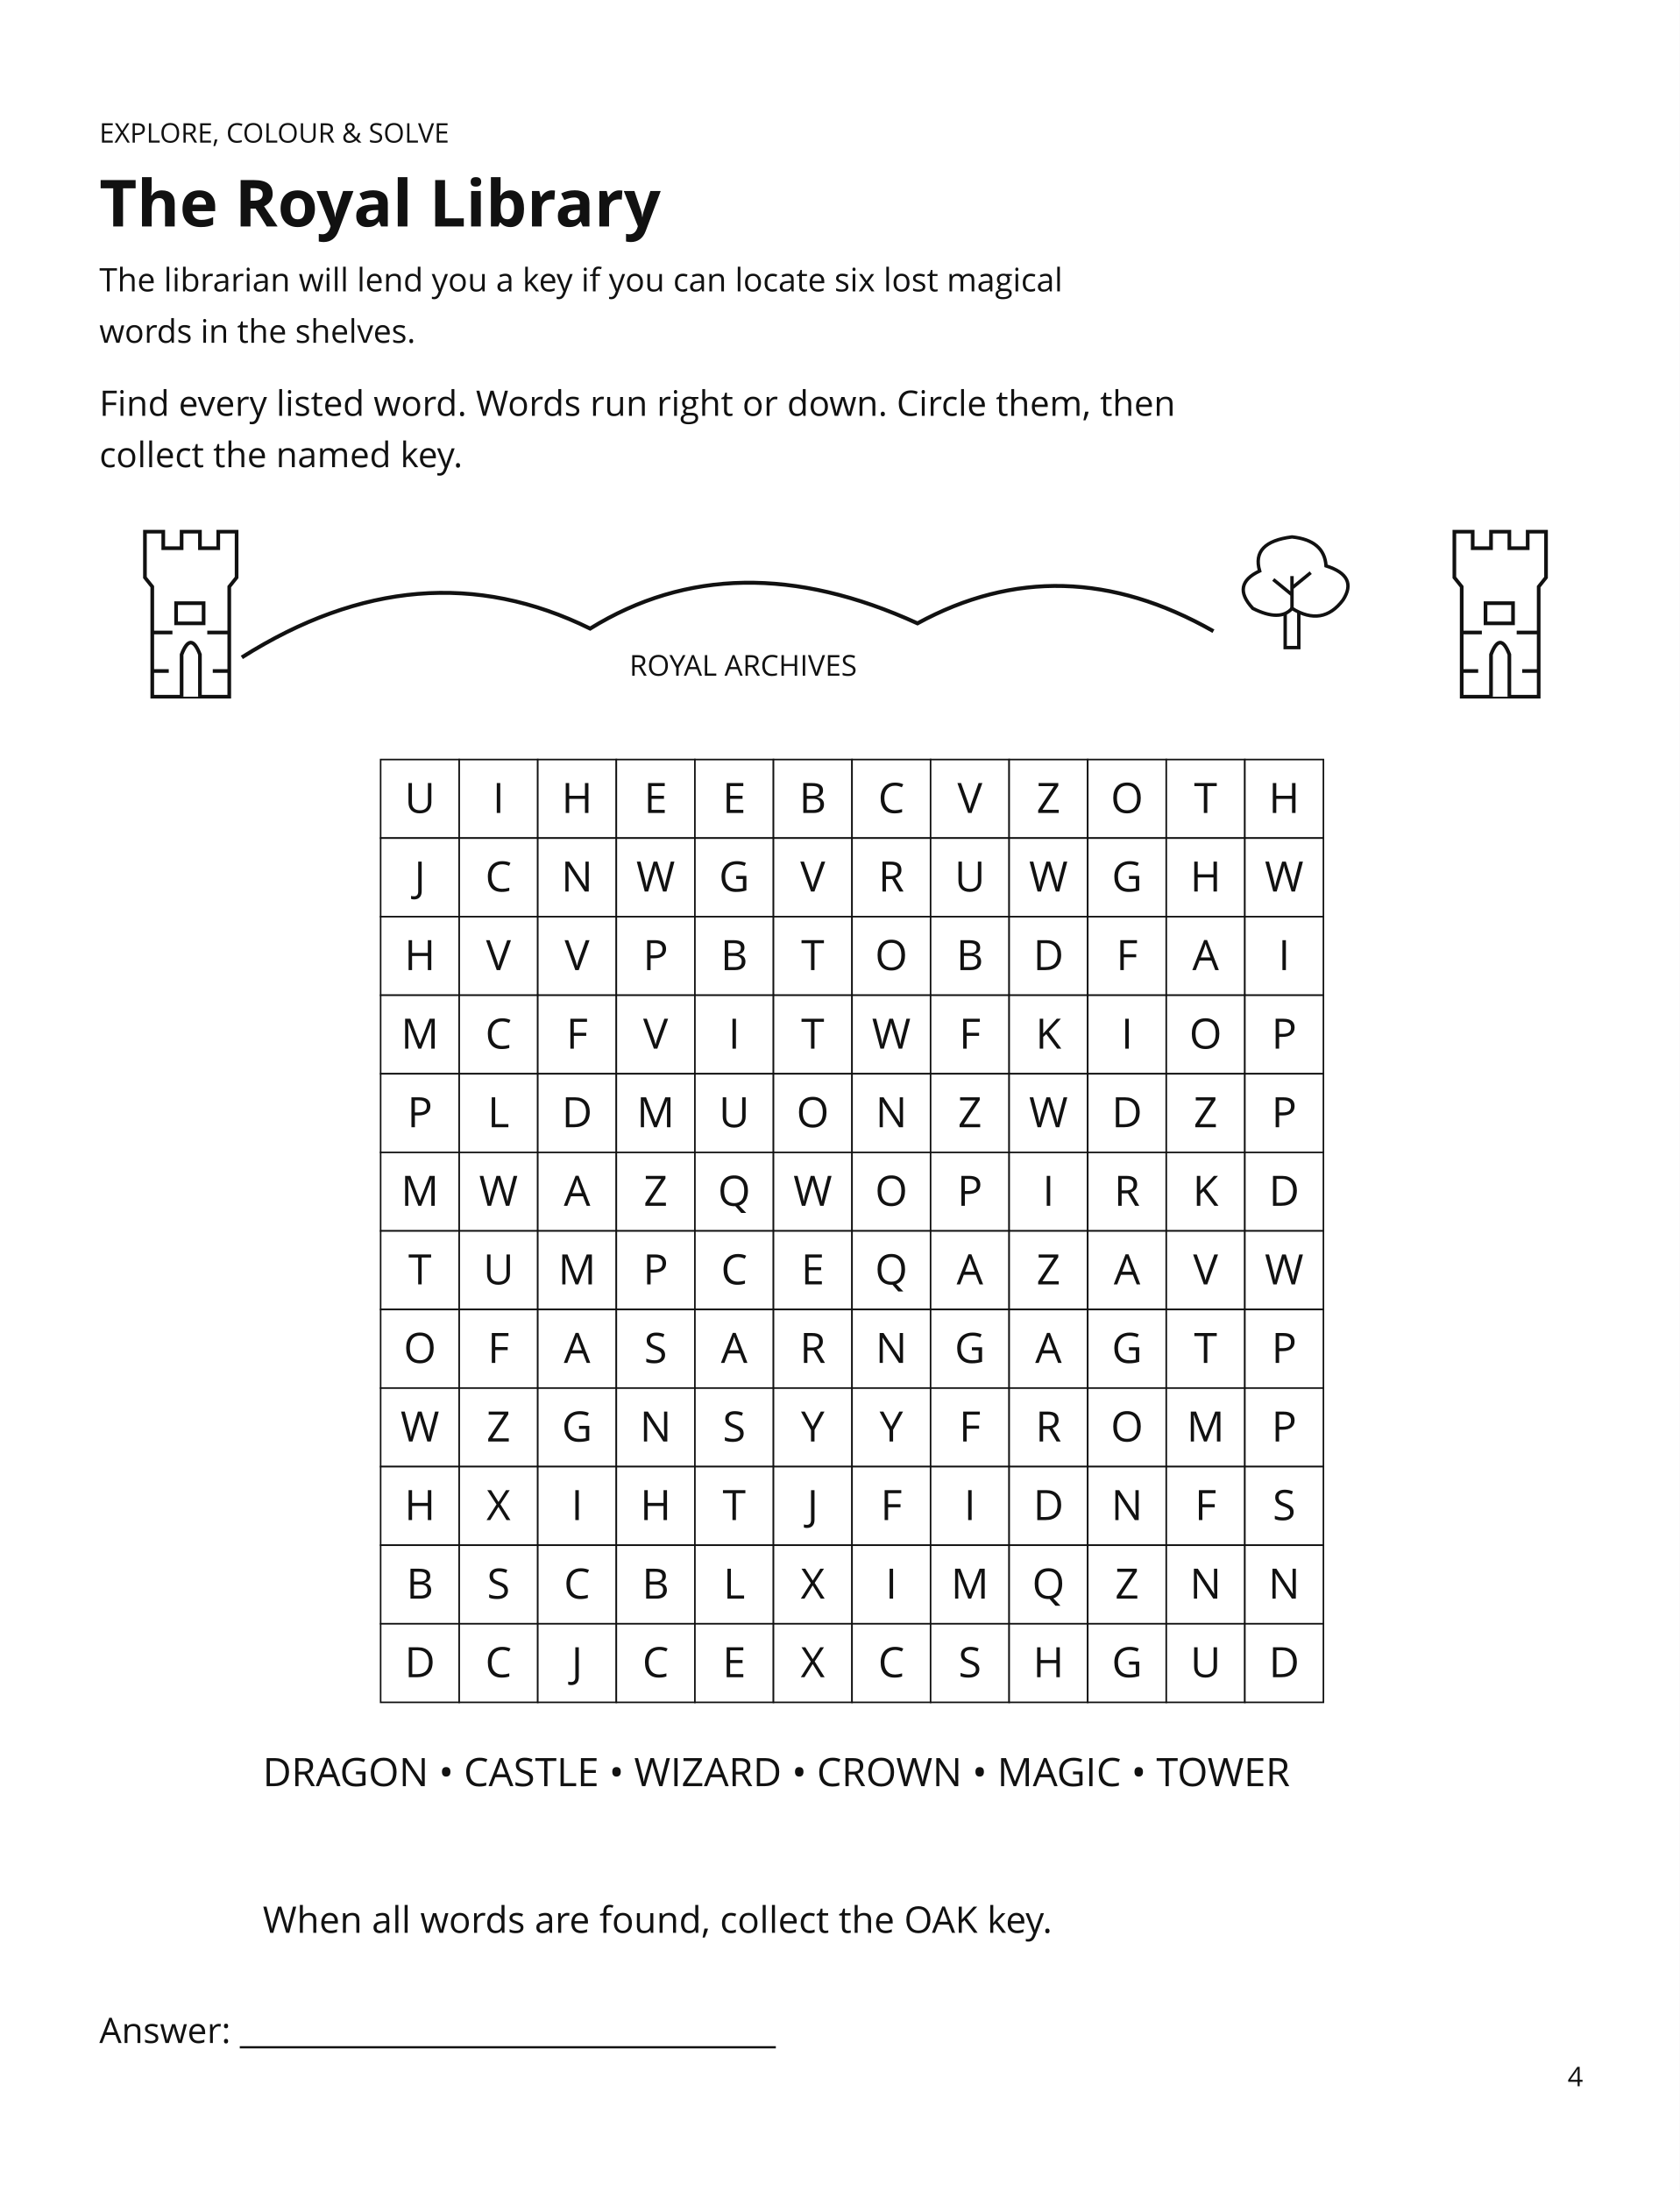
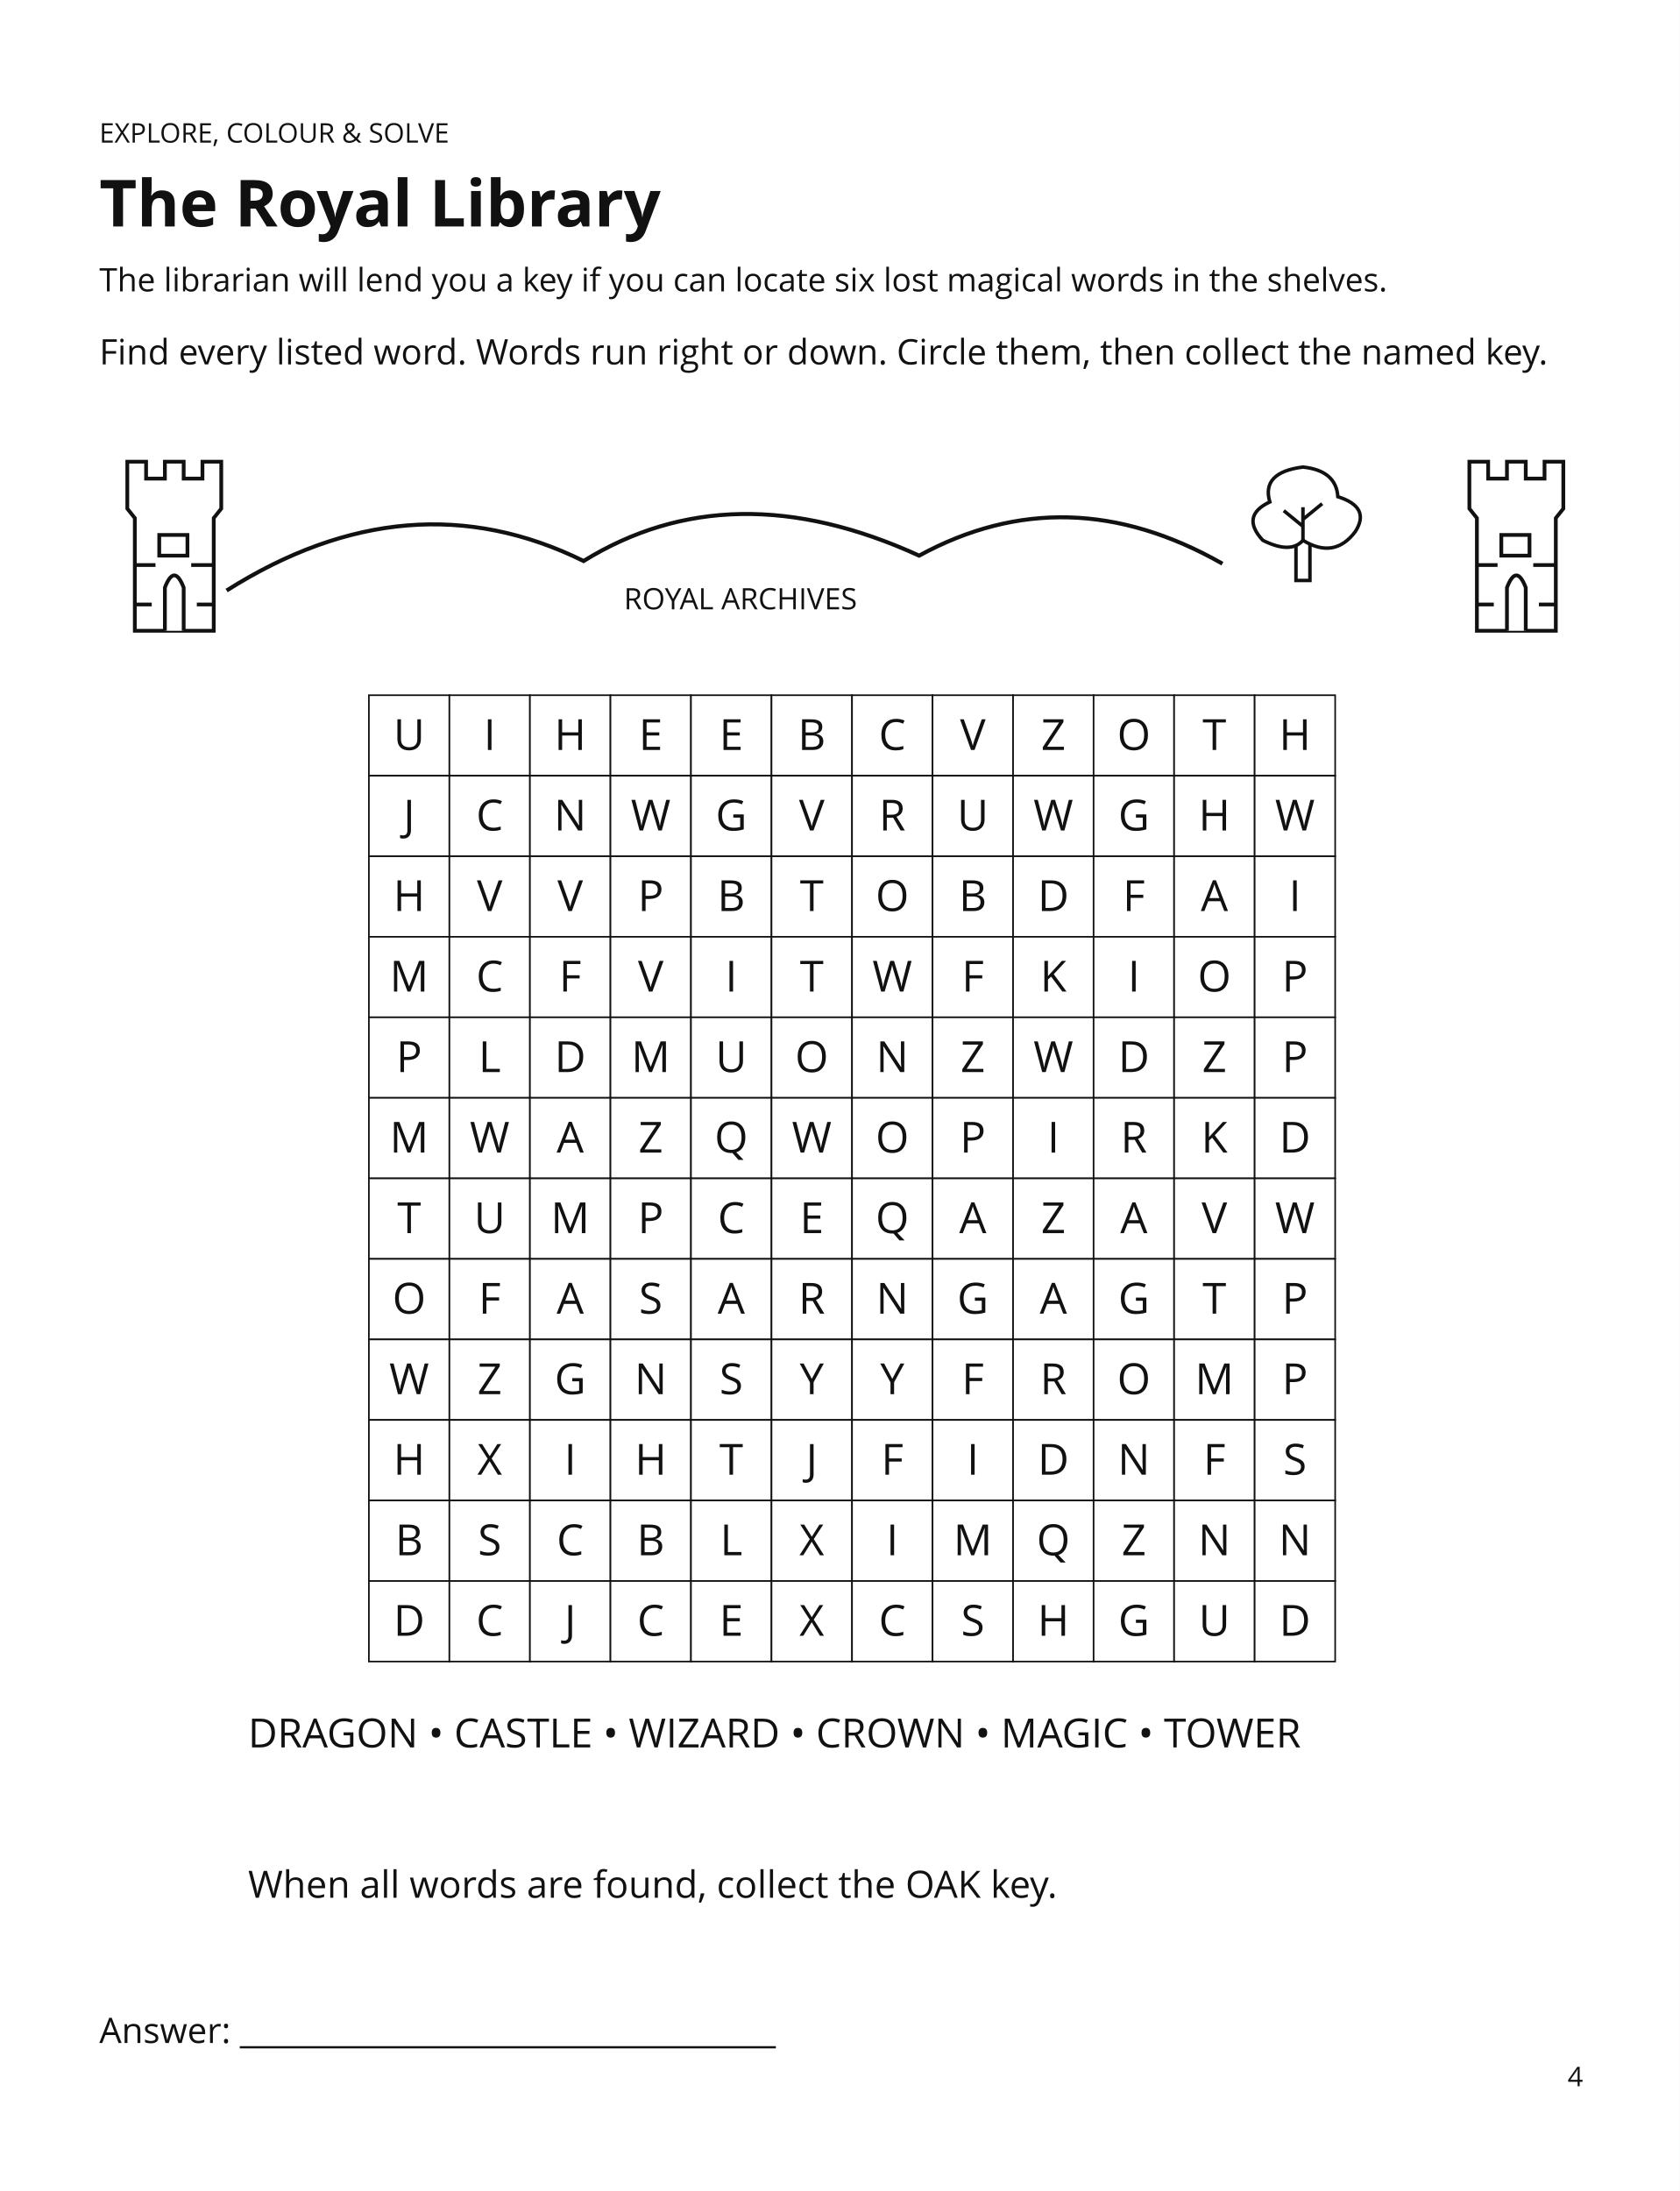
<svg xmlns="http://www.w3.org/2000/svg" width="8.625in" height="11.25in" viewBox="0 0 621 810" role="img" aria-label="The Royal Library">
  <rect width="100%" height="100%" fill="white" />
  <g transform="translate(36.72 36.72)">
    <text x="0" y="16" font-family="Open Sans, sans-serif" font-size="10" fill="#111" stroke="none">EXPLORE, COLOUR &amp; SOLVE</text>
    <text x="0" y="47" font-family="Open Sans, sans-serif" font-size="24" fill="#111" stroke="none" font-weight="bold">The Royal Library</text>
-     <text x="0" y="71" font-family="Open Sans, sans-serif" font-size="12" fill="#111" stroke="none">The librarian will lend you a key if you can locate six lost magical</text>
-     <text x="0" y="90" font-family="Open Sans, sans-serif" font-size="12" fill="#111" stroke="none">words in the shelves.</text>
-     <text x="0" y="117" font-family="Open Sans, sans-serif" font-size="13" fill="#111" stroke="none">Find every listed word. Words run right or down. Circle them, then</text>
-     <text x="0" y="136" font-family="Open Sans, sans-serif" font-size="13" fill="#111" stroke="none">collect the named key.</text>
-     <g transform="translate(12.0231 155) scale(0.9682069)">
+     <text x="0" y="71" font-family="Open Sans, sans-serif" font-size="12" fill="#111" stroke="none">The librarian will lend you a key if you can locate six lost magical words in the shelves.</text>
+     <text x="0" y="98" font-family="Open Sans, sans-serif" font-size="13" fill="#111" stroke="none">Find every listed word. Words run right or down. Circle them, then collect the named key.</text>
+     <g transform="translate(5.385172 129) scale(0.9923448)">
      <g data-layer="artwork">
        <g transform="translate(5 5) scale(0.7)" fill="white" stroke="#111" stroke-width="2">
          <path d="M0 25V0H10V9H20V0H30V9H40V0H50V25L46 30V90H4V30Z" />
          <path d="M20 90V67Q25 54 30 67V90M17 39V50H32V39ZM4 55H15M34 55H46M4 76H13M37 76H46" />
        </g>
        <g transform="translate(505 5) scale(0.7)" fill="white" stroke="#111" stroke-width="2">
          <path d="M0 25V0H10V9H20V0H30V9H40V0H50V25L46 30V90H4V30Z" />
          <path d="M20 90V67Q25 54 30 67V90M17 39V50H32V39ZM4 55H15M34 55H46M4 76H13M37 76H46" />
        </g>
        <g transform="translate(443 7) scale(0.65)" fill="white" stroke="#111" stroke-width="2">
          <path d="M-4 40V65H4V40" />
          <path d="M0 0Q-24 3-19 20Q-36 28-23 42Q-7 50 0 42Q18 53 30 37Q39 23 20 17Q19 2 0 0Z" />
          <path d="M0 42V23M0 34L-11 25M0 30L11 21" />
        </g>
        <path d="M42 53Q110 10 175 42Q230 8 300 40Q355 10 413 43" fill="none" stroke="#111" stroke-width="1.5" />
        <text x="190" y="60" font-family="Open Sans, sans-serif" font-size="11" fill="#111" stroke="none">ROYAL ARCHIVES</text>
      </g>
      <g data-layer="puzzle" fill="none" stroke="#111" stroke-width="1.5">
        <rect x="95" y="92" width="30" height="30" fill="white" stroke-width=".6" />
        <text x="110" y="112.4" font-family="Open Sans, sans-serif" font-size="16" fill="#111" stroke="none" text-anchor="middle">U</text>
        <rect x="125" y="92" width="30" height="30" fill="white" stroke-width=".6" />
        <text x="140" y="112.4" font-family="Open Sans, sans-serif" font-size="16" fill="#111" stroke="none" text-anchor="middle">I</text>
        <rect x="155" y="92" width="30" height="30" fill="white" stroke-width=".6" />
        <text x="170" y="112.4" font-family="Open Sans, sans-serif" font-size="16" fill="#111" stroke="none" text-anchor="middle">H</text>
        <rect x="185" y="92" width="30" height="30" fill="white" stroke-width=".6" />
        <text x="200" y="112.4" font-family="Open Sans, sans-serif" font-size="16" fill="#111" stroke="none" text-anchor="middle">E</text>
        <rect x="215" y="92" width="30" height="30" fill="white" stroke-width=".6" />
        <text x="230" y="112.4" font-family="Open Sans, sans-serif" font-size="16" fill="#111" stroke="none" text-anchor="middle">E</text>
        <rect x="245" y="92" width="30" height="30" fill="white" stroke-width=".6" />
        <text x="260" y="112.4" font-family="Open Sans, sans-serif" font-size="16" fill="#111" stroke="none" text-anchor="middle">B</text>
        <rect x="275" y="92" width="30" height="30" fill="white" stroke-width=".6" />
        <text x="290" y="112.4" font-family="Open Sans, sans-serif" font-size="16" fill="#111" stroke="none" text-anchor="middle">C</text>
        <rect x="305" y="92" width="30" height="30" fill="white" stroke-width=".6" />
        <text x="320" y="112.4" font-family="Open Sans, sans-serif" font-size="16" fill="#111" stroke="none" text-anchor="middle">V</text>
        <rect x="335" y="92" width="30" height="30" fill="white" stroke-width=".6" />
        <text x="350" y="112.4" font-family="Open Sans, sans-serif" font-size="16" fill="#111" stroke="none" text-anchor="middle">Z</text>
        <rect x="365" y="92" width="30" height="30" fill="white" stroke-width=".6" />
        <text x="380" y="112.4" font-family="Open Sans, sans-serif" font-size="16" fill="#111" stroke="none" text-anchor="middle">O</text>
        <rect x="395" y="92" width="30" height="30" fill="white" stroke-width=".6" />
        <text x="410" y="112.4" font-family="Open Sans, sans-serif" font-size="16" fill="#111" stroke="none" text-anchor="middle">T</text>
        <rect x="425" y="92" width="30" height="30" fill="white" stroke-width=".6" />
        <text x="440" y="112.4" font-family="Open Sans, sans-serif" font-size="16" fill="#111" stroke="none" text-anchor="middle">H</text>
        <rect x="95" y="122" width="30" height="30" fill="white" stroke-width=".6" />
        <text x="110" y="142.4" font-family="Open Sans, sans-serif" font-size="16" fill="#111" stroke="none" text-anchor="middle">J</text>
        <rect x="125" y="122" width="30" height="30" fill="white" stroke-width=".6" />
        <text x="140" y="142.4" font-family="Open Sans, sans-serif" font-size="16" fill="#111" stroke="none" text-anchor="middle">C</text>
        <rect x="155" y="122" width="30" height="30" fill="white" stroke-width=".6" />
        <text x="170" y="142.4" font-family="Open Sans, sans-serif" font-size="16" fill="#111" stroke="none" text-anchor="middle">N</text>
        <rect x="185" y="122" width="30" height="30" fill="white" stroke-width=".6" />
        <text x="200" y="142.4" font-family="Open Sans, sans-serif" font-size="16" fill="#111" stroke="none" text-anchor="middle">W</text>
        <rect x="215" y="122" width="30" height="30" fill="white" stroke-width=".6" />
        <text x="230" y="142.4" font-family="Open Sans, sans-serif" font-size="16" fill="#111" stroke="none" text-anchor="middle">G</text>
        <rect x="245" y="122" width="30" height="30" fill="white" stroke-width=".6" />
        <text x="260" y="142.4" font-family="Open Sans, sans-serif" font-size="16" fill="#111" stroke="none" text-anchor="middle">V</text>
        <rect x="275" y="122" width="30" height="30" fill="white" stroke-width=".6" />
        <text x="290" y="142.4" font-family="Open Sans, sans-serif" font-size="16" fill="#111" stroke="none" text-anchor="middle">R</text>
        <rect x="305" y="122" width="30" height="30" fill="white" stroke-width=".6" />
        <text x="320" y="142.4" font-family="Open Sans, sans-serif" font-size="16" fill="#111" stroke="none" text-anchor="middle">U</text>
        <rect x="335" y="122" width="30" height="30" fill="white" stroke-width=".6" />
        <text x="350" y="142.4" font-family="Open Sans, sans-serif" font-size="16" fill="#111" stroke="none" text-anchor="middle">W</text>
        <rect x="365" y="122" width="30" height="30" fill="white" stroke-width=".6" />
        <text x="380" y="142.4" font-family="Open Sans, sans-serif" font-size="16" fill="#111" stroke="none" text-anchor="middle">G</text>
        <rect x="395" y="122" width="30" height="30" fill="white" stroke-width=".6" />
        <text x="410" y="142.4" font-family="Open Sans, sans-serif" font-size="16" fill="#111" stroke="none" text-anchor="middle">H</text>
        <rect x="425" y="122" width="30" height="30" fill="white" stroke-width=".6" />
        <text x="440" y="142.4" font-family="Open Sans, sans-serif" font-size="16" fill="#111" stroke="none" text-anchor="middle">W</text>
        <rect x="95" y="152" width="30" height="30" fill="white" stroke-width=".6" />
        <text x="110" y="172.4" font-family="Open Sans, sans-serif" font-size="16" fill="#111" stroke="none" text-anchor="middle">H</text>
        <rect x="125" y="152" width="30" height="30" fill="white" stroke-width=".6" />
        <text x="140" y="172.4" font-family="Open Sans, sans-serif" font-size="16" fill="#111" stroke="none" text-anchor="middle">V</text>
        <rect x="155" y="152" width="30" height="30" fill="white" stroke-width=".6" />
        <text x="170" y="172.4" font-family="Open Sans, sans-serif" font-size="16" fill="#111" stroke="none" text-anchor="middle">V</text>
        <rect x="185" y="152" width="30" height="30" fill="white" stroke-width=".6" />
        <text x="200" y="172.4" font-family="Open Sans, sans-serif" font-size="16" fill="#111" stroke="none" text-anchor="middle">P</text>
        <rect x="215" y="152" width="30" height="30" fill="white" stroke-width=".6" />
        <text x="230" y="172.4" font-family="Open Sans, sans-serif" font-size="16" fill="#111" stroke="none" text-anchor="middle">B</text>
        <rect x="245" y="152" width="30" height="30" fill="white" stroke-width=".6" />
        <text x="260" y="172.4" font-family="Open Sans, sans-serif" font-size="16" fill="#111" stroke="none" text-anchor="middle">T</text>
        <rect x="275" y="152" width="30" height="30" fill="white" stroke-width=".6" />
        <text x="290" y="172.4" font-family="Open Sans, sans-serif" font-size="16" fill="#111" stroke="none" text-anchor="middle">O</text>
        <rect x="305" y="152" width="30" height="30" fill="white" stroke-width=".6" />
        <text x="320" y="172.4" font-family="Open Sans, sans-serif" font-size="16" fill="#111" stroke="none" text-anchor="middle">B</text>
        <rect x="335" y="152" width="30" height="30" fill="white" stroke-width=".6" />
        <text x="350" y="172.4" font-family="Open Sans, sans-serif" font-size="16" fill="#111" stroke="none" text-anchor="middle">D</text>
        <rect x="365" y="152" width="30" height="30" fill="white" stroke-width=".6" />
        <text x="380" y="172.4" font-family="Open Sans, sans-serif" font-size="16" fill="#111" stroke="none" text-anchor="middle">F</text>
        <rect x="395" y="152" width="30" height="30" fill="white" stroke-width=".6" />
        <text x="410" y="172.4" font-family="Open Sans, sans-serif" font-size="16" fill="#111" stroke="none" text-anchor="middle">A</text>
        <rect x="425" y="152" width="30" height="30" fill="white" stroke-width=".6" />
        <text x="440" y="172.4" font-family="Open Sans, sans-serif" font-size="16" fill="#111" stroke="none" text-anchor="middle">I</text>
        <rect x="95" y="182" width="30" height="30" fill="white" stroke-width=".6" />
        <text x="110" y="202.4" font-family="Open Sans, sans-serif" font-size="16" fill="#111" stroke="none" text-anchor="middle">M</text>
        <rect x="125" y="182" width="30" height="30" fill="white" stroke-width=".6" />
        <text x="140" y="202.4" font-family="Open Sans, sans-serif" font-size="16" fill="#111" stroke="none" text-anchor="middle">C</text>
        <rect x="155" y="182" width="30" height="30" fill="white" stroke-width=".6" />
        <text x="170" y="202.4" font-family="Open Sans, sans-serif" font-size="16" fill="#111" stroke="none" text-anchor="middle">F</text>
        <rect x="185" y="182" width="30" height="30" fill="white" stroke-width=".6" />
        <text x="200" y="202.4" font-family="Open Sans, sans-serif" font-size="16" fill="#111" stroke="none" text-anchor="middle">V</text>
        <rect x="215" y="182" width="30" height="30" fill="white" stroke-width=".6" />
        <text x="230" y="202.4" font-family="Open Sans, sans-serif" font-size="16" fill="#111" stroke="none" text-anchor="middle">I</text>
        <rect x="245" y="182" width="30" height="30" fill="white" stroke-width=".6" />
        <text x="260" y="202.4" font-family="Open Sans, sans-serif" font-size="16" fill="#111" stroke="none" text-anchor="middle">T</text>
        <rect x="275" y="182" width="30" height="30" fill="white" stroke-width=".6" />
        <text x="290" y="202.4" font-family="Open Sans, sans-serif" font-size="16" fill="#111" stroke="none" text-anchor="middle">W</text>
        <rect x="305" y="182" width="30" height="30" fill="white" stroke-width=".6" />
        <text x="320" y="202.4" font-family="Open Sans, sans-serif" font-size="16" fill="#111" stroke="none" text-anchor="middle">F</text>
        <rect x="335" y="182" width="30" height="30" fill="white" stroke-width=".6" />
        <text x="350" y="202.4" font-family="Open Sans, sans-serif" font-size="16" fill="#111" stroke="none" text-anchor="middle">K</text>
        <rect x="365" y="182" width="30" height="30" fill="white" stroke-width=".6" />
        <text x="380" y="202.4" font-family="Open Sans, sans-serif" font-size="16" fill="#111" stroke="none" text-anchor="middle">I</text>
        <rect x="395" y="182" width="30" height="30" fill="white" stroke-width=".6" />
        <text x="410" y="202.4" font-family="Open Sans, sans-serif" font-size="16" fill="#111" stroke="none" text-anchor="middle">O</text>
        <rect x="425" y="182" width="30" height="30" fill="white" stroke-width=".6" />
        <text x="440" y="202.4" font-family="Open Sans, sans-serif" font-size="16" fill="#111" stroke="none" text-anchor="middle">P</text>
        <rect x="95" y="212" width="30" height="30" fill="white" stroke-width=".6" />
        <text x="110" y="232.4" font-family="Open Sans, sans-serif" font-size="16" fill="#111" stroke="none" text-anchor="middle">P</text>
        <rect x="125" y="212" width="30" height="30" fill="white" stroke-width=".6" />
        <text x="140" y="232.4" font-family="Open Sans, sans-serif" font-size="16" fill="#111" stroke="none" text-anchor="middle">L</text>
        <rect x="155" y="212" width="30" height="30" fill="white" stroke-width=".6" />
        <text x="170" y="232.4" font-family="Open Sans, sans-serif" font-size="16" fill="#111" stroke="none" text-anchor="middle">D</text>
        <rect x="185" y="212" width="30" height="30" fill="white" stroke-width=".6" />
        <text x="200" y="232.4" font-family="Open Sans, sans-serif" font-size="16" fill="#111" stroke="none" text-anchor="middle">M</text>
        <rect x="215" y="212" width="30" height="30" fill="white" stroke-width=".6" />
        <text x="230" y="232.4" font-family="Open Sans, sans-serif" font-size="16" fill="#111" stroke="none" text-anchor="middle">U</text>
        <rect x="245" y="212" width="30" height="30" fill="white" stroke-width=".6" />
        <text x="260" y="232.4" font-family="Open Sans, sans-serif" font-size="16" fill="#111" stroke="none" text-anchor="middle">O</text>
        <rect x="275" y="212" width="30" height="30" fill="white" stroke-width=".6" />
        <text x="290" y="232.4" font-family="Open Sans, sans-serif" font-size="16" fill="#111" stroke="none" text-anchor="middle">N</text>
        <rect x="305" y="212" width="30" height="30" fill="white" stroke-width=".6" />
        <text x="320" y="232.4" font-family="Open Sans, sans-serif" font-size="16" fill="#111" stroke="none" text-anchor="middle">Z</text>
        <rect x="335" y="212" width="30" height="30" fill="white" stroke-width=".6" />
        <text x="350" y="232.4" font-family="Open Sans, sans-serif" font-size="16" fill="#111" stroke="none" text-anchor="middle">W</text>
        <rect x="365" y="212" width="30" height="30" fill="white" stroke-width=".6" />
        <text x="380" y="232.4" font-family="Open Sans, sans-serif" font-size="16" fill="#111" stroke="none" text-anchor="middle">D</text>
        <rect x="395" y="212" width="30" height="30" fill="white" stroke-width=".6" />
        <text x="410" y="232.4" font-family="Open Sans, sans-serif" font-size="16" fill="#111" stroke="none" text-anchor="middle">Z</text>
        <rect x="425" y="212" width="30" height="30" fill="white" stroke-width=".6" />
        <text x="440" y="232.4" font-family="Open Sans, sans-serif" font-size="16" fill="#111" stroke="none" text-anchor="middle">P</text>
        <rect x="95" y="242" width="30" height="30" fill="white" stroke-width=".6" />
        <text x="110" y="262.4" font-family="Open Sans, sans-serif" font-size="16" fill="#111" stroke="none" text-anchor="middle">M</text>
        <rect x="125" y="242" width="30" height="30" fill="white" stroke-width=".6" />
        <text x="140" y="262.4" font-family="Open Sans, sans-serif" font-size="16" fill="#111" stroke="none" text-anchor="middle">W</text>
        <rect x="155" y="242" width="30" height="30" fill="white" stroke-width=".6" />
        <text x="170" y="262.4" font-family="Open Sans, sans-serif" font-size="16" fill="#111" stroke="none" text-anchor="middle">A</text>
        <rect x="185" y="242" width="30" height="30" fill="white" stroke-width=".6" />
        <text x="200" y="262.4" font-family="Open Sans, sans-serif" font-size="16" fill="#111" stroke="none" text-anchor="middle">Z</text>
        <rect x="215" y="242" width="30" height="30" fill="white" stroke-width=".6" />
        <text x="230" y="262.4" font-family="Open Sans, sans-serif" font-size="16" fill="#111" stroke="none" text-anchor="middle">Q</text>
        <rect x="245" y="242" width="30" height="30" fill="white" stroke-width=".6" />
        <text x="260" y="262.4" font-family="Open Sans, sans-serif" font-size="16" fill="#111" stroke="none" text-anchor="middle">W</text>
        <rect x="275" y="242" width="30" height="30" fill="white" stroke-width=".6" />
        <text x="290" y="262.4" font-family="Open Sans, sans-serif" font-size="16" fill="#111" stroke="none" text-anchor="middle">O</text>
        <rect x="305" y="242" width="30" height="30" fill="white" stroke-width=".6" />
        <text x="320" y="262.4" font-family="Open Sans, sans-serif" font-size="16" fill="#111" stroke="none" text-anchor="middle">P</text>
        <rect x="335" y="242" width="30" height="30" fill="white" stroke-width=".6" />
        <text x="350" y="262.4" font-family="Open Sans, sans-serif" font-size="16" fill="#111" stroke="none" text-anchor="middle">I</text>
        <rect x="365" y="242" width="30" height="30" fill="white" stroke-width=".6" />
        <text x="380" y="262.4" font-family="Open Sans, sans-serif" font-size="16" fill="#111" stroke="none" text-anchor="middle">R</text>
        <rect x="395" y="242" width="30" height="30" fill="white" stroke-width=".6" />
        <text x="410" y="262.4" font-family="Open Sans, sans-serif" font-size="16" fill="#111" stroke="none" text-anchor="middle">K</text>
        <rect x="425" y="242" width="30" height="30" fill="white" stroke-width=".6" />
        <text x="440" y="262.4" font-family="Open Sans, sans-serif" font-size="16" fill="#111" stroke="none" text-anchor="middle">D</text>
        <rect x="95" y="272" width="30" height="30" fill="white" stroke-width=".6" />
        <text x="110" y="292.4" font-family="Open Sans, sans-serif" font-size="16" fill="#111" stroke="none" text-anchor="middle">T</text>
        <rect x="125" y="272" width="30" height="30" fill="white" stroke-width=".6" />
        <text x="140" y="292.4" font-family="Open Sans, sans-serif" font-size="16" fill="#111" stroke="none" text-anchor="middle">U</text>
        <rect x="155" y="272" width="30" height="30" fill="white" stroke-width=".6" />
        <text x="170" y="292.4" font-family="Open Sans, sans-serif" font-size="16" fill="#111" stroke="none" text-anchor="middle">M</text>
        <rect x="185" y="272" width="30" height="30" fill="white" stroke-width=".6" />
        <text x="200" y="292.4" font-family="Open Sans, sans-serif" font-size="16" fill="#111" stroke="none" text-anchor="middle">P</text>
        <rect x="215" y="272" width="30" height="30" fill="white" stroke-width=".6" />
        <text x="230" y="292.4" font-family="Open Sans, sans-serif" font-size="16" fill="#111" stroke="none" text-anchor="middle">C</text>
        <rect x="245" y="272" width="30" height="30" fill="white" stroke-width=".6" />
        <text x="260" y="292.4" font-family="Open Sans, sans-serif" font-size="16" fill="#111" stroke="none" text-anchor="middle">E</text>
        <rect x="275" y="272" width="30" height="30" fill="white" stroke-width=".6" />
        <text x="290" y="292.4" font-family="Open Sans, sans-serif" font-size="16" fill="#111" stroke="none" text-anchor="middle">Q</text>
        <rect x="305" y="272" width="30" height="30" fill="white" stroke-width=".6" />
        <text x="320" y="292.4" font-family="Open Sans, sans-serif" font-size="16" fill="#111" stroke="none" text-anchor="middle">A</text>
        <rect x="335" y="272" width="30" height="30" fill="white" stroke-width=".6" />
        <text x="350" y="292.4" font-family="Open Sans, sans-serif" font-size="16" fill="#111" stroke="none" text-anchor="middle">Z</text>
        <rect x="365" y="272" width="30" height="30" fill="white" stroke-width=".6" />
        <text x="380" y="292.4" font-family="Open Sans, sans-serif" font-size="16" fill="#111" stroke="none" text-anchor="middle">A</text>
        <rect x="395" y="272" width="30" height="30" fill="white" stroke-width=".6" />
        <text x="410" y="292.4" font-family="Open Sans, sans-serif" font-size="16" fill="#111" stroke="none" text-anchor="middle">V</text>
        <rect x="425" y="272" width="30" height="30" fill="white" stroke-width=".6" />
        <text x="440" y="292.4" font-family="Open Sans, sans-serif" font-size="16" fill="#111" stroke="none" text-anchor="middle">W</text>
        <rect x="95" y="302" width="30" height="30" fill="white" stroke-width=".6" />
        <text x="110" y="322.4" font-family="Open Sans, sans-serif" font-size="16" fill="#111" stroke="none" text-anchor="middle">O</text>
        <rect x="125" y="302" width="30" height="30" fill="white" stroke-width=".6" />
        <text x="140" y="322.4" font-family="Open Sans, sans-serif" font-size="16" fill="#111" stroke="none" text-anchor="middle">F</text>
        <rect x="155" y="302" width="30" height="30" fill="white" stroke-width=".6" />
        <text x="170" y="322.4" font-family="Open Sans, sans-serif" font-size="16" fill="#111" stroke="none" text-anchor="middle">A</text>
        <rect x="185" y="302" width="30" height="30" fill="white" stroke-width=".6" />
        <text x="200" y="322.4" font-family="Open Sans, sans-serif" font-size="16" fill="#111" stroke="none" text-anchor="middle">S</text>
        <rect x="215" y="302" width="30" height="30" fill="white" stroke-width=".6" />
        <text x="230" y="322.4" font-family="Open Sans, sans-serif" font-size="16" fill="#111" stroke="none" text-anchor="middle">A</text>
        <rect x="245" y="302" width="30" height="30" fill="white" stroke-width=".6" />
        <text x="260" y="322.4" font-family="Open Sans, sans-serif" font-size="16" fill="#111" stroke="none" text-anchor="middle">R</text>
        <rect x="275" y="302" width="30" height="30" fill="white" stroke-width=".6" />
        <text x="290" y="322.4" font-family="Open Sans, sans-serif" font-size="16" fill="#111" stroke="none" text-anchor="middle">N</text>
        <rect x="305" y="302" width="30" height="30" fill="white" stroke-width=".6" />
        <text x="320" y="322.4" font-family="Open Sans, sans-serif" font-size="16" fill="#111" stroke="none" text-anchor="middle">G</text>
        <rect x="335" y="302" width="30" height="30" fill="white" stroke-width=".6" />
        <text x="350" y="322.4" font-family="Open Sans, sans-serif" font-size="16" fill="#111" stroke="none" text-anchor="middle">A</text>
        <rect x="365" y="302" width="30" height="30" fill="white" stroke-width=".6" />
        <text x="380" y="322.4" font-family="Open Sans, sans-serif" font-size="16" fill="#111" stroke="none" text-anchor="middle">G</text>
        <rect x="395" y="302" width="30" height="30" fill="white" stroke-width=".6" />
        <text x="410" y="322.4" font-family="Open Sans, sans-serif" font-size="16" fill="#111" stroke="none" text-anchor="middle">T</text>
        <rect x="425" y="302" width="30" height="30" fill="white" stroke-width=".6" />
        <text x="440" y="322.4" font-family="Open Sans, sans-serif" font-size="16" fill="#111" stroke="none" text-anchor="middle">P</text>
        <rect x="95" y="332" width="30" height="30" fill="white" stroke-width=".6" />
        <text x="110" y="352.4" font-family="Open Sans, sans-serif" font-size="16" fill="#111" stroke="none" text-anchor="middle">W</text>
        <rect x="125" y="332" width="30" height="30" fill="white" stroke-width=".6" />
        <text x="140" y="352.4" font-family="Open Sans, sans-serif" font-size="16" fill="#111" stroke="none" text-anchor="middle">Z</text>
        <rect x="155" y="332" width="30" height="30" fill="white" stroke-width=".6" />
        <text x="170" y="352.4" font-family="Open Sans, sans-serif" font-size="16" fill="#111" stroke="none" text-anchor="middle">G</text>
        <rect x="185" y="332" width="30" height="30" fill="white" stroke-width=".6" />
        <text x="200" y="352.4" font-family="Open Sans, sans-serif" font-size="16" fill="#111" stroke="none" text-anchor="middle">N</text>
        <rect x="215" y="332" width="30" height="30" fill="white" stroke-width=".6" />
        <text x="230" y="352.4" font-family="Open Sans, sans-serif" font-size="16" fill="#111" stroke="none" text-anchor="middle">S</text>
        <rect x="245" y="332" width="30" height="30" fill="white" stroke-width=".6" />
        <text x="260" y="352.4" font-family="Open Sans, sans-serif" font-size="16" fill="#111" stroke="none" text-anchor="middle">Y</text>
        <rect x="275" y="332" width="30" height="30" fill="white" stroke-width=".6" />
        <text x="290" y="352.4" font-family="Open Sans, sans-serif" font-size="16" fill="#111" stroke="none" text-anchor="middle">Y</text>
        <rect x="305" y="332" width="30" height="30" fill="white" stroke-width=".6" />
        <text x="320" y="352.4" font-family="Open Sans, sans-serif" font-size="16" fill="#111" stroke="none" text-anchor="middle">F</text>
        <rect x="335" y="332" width="30" height="30" fill="white" stroke-width=".6" />
        <text x="350" y="352.4" font-family="Open Sans, sans-serif" font-size="16" fill="#111" stroke="none" text-anchor="middle">R</text>
        <rect x="365" y="332" width="30" height="30" fill="white" stroke-width=".6" />
        <text x="380" y="352.4" font-family="Open Sans, sans-serif" font-size="16" fill="#111" stroke="none" text-anchor="middle">O</text>
        <rect x="395" y="332" width="30" height="30" fill="white" stroke-width=".6" />
        <text x="410" y="352.4" font-family="Open Sans, sans-serif" font-size="16" fill="#111" stroke="none" text-anchor="middle">M</text>
        <rect x="425" y="332" width="30" height="30" fill="white" stroke-width=".6" />
        <text x="440" y="352.4" font-family="Open Sans, sans-serif" font-size="16" fill="#111" stroke="none" text-anchor="middle">P</text>
        <rect x="95" y="362" width="30" height="30" fill="white" stroke-width=".6" />
        <text x="110" y="382.4" font-family="Open Sans, sans-serif" font-size="16" fill="#111" stroke="none" text-anchor="middle">H</text>
        <rect x="125" y="362" width="30" height="30" fill="white" stroke-width=".6" />
        <text x="140" y="382.4" font-family="Open Sans, sans-serif" font-size="16" fill="#111" stroke="none" text-anchor="middle">X</text>
        <rect x="155" y="362" width="30" height="30" fill="white" stroke-width=".6" />
        <text x="170" y="382.4" font-family="Open Sans, sans-serif" font-size="16" fill="#111" stroke="none" text-anchor="middle">I</text>
        <rect x="185" y="362" width="30" height="30" fill="white" stroke-width=".6" />
        <text x="200" y="382.4" font-family="Open Sans, sans-serif" font-size="16" fill="#111" stroke="none" text-anchor="middle">H</text>
        <rect x="215" y="362" width="30" height="30" fill="white" stroke-width=".6" />
        <text x="230" y="382.4" font-family="Open Sans, sans-serif" font-size="16" fill="#111" stroke="none" text-anchor="middle">T</text>
        <rect x="245" y="362" width="30" height="30" fill="white" stroke-width=".6" />
        <text x="260" y="382.4" font-family="Open Sans, sans-serif" font-size="16" fill="#111" stroke="none" text-anchor="middle">J</text>
        <rect x="275" y="362" width="30" height="30" fill="white" stroke-width=".6" />
        <text x="290" y="382.4" font-family="Open Sans, sans-serif" font-size="16" fill="#111" stroke="none" text-anchor="middle">F</text>
        <rect x="305" y="362" width="30" height="30" fill="white" stroke-width=".6" />
        <text x="320" y="382.4" font-family="Open Sans, sans-serif" font-size="16" fill="#111" stroke="none" text-anchor="middle">I</text>
        <rect x="335" y="362" width="30" height="30" fill="white" stroke-width=".6" />
        <text x="350" y="382.4" font-family="Open Sans, sans-serif" font-size="16" fill="#111" stroke="none" text-anchor="middle">D</text>
        <rect x="365" y="362" width="30" height="30" fill="white" stroke-width=".6" />
        <text x="380" y="382.4" font-family="Open Sans, sans-serif" font-size="16" fill="#111" stroke="none" text-anchor="middle">N</text>
        <rect x="395" y="362" width="30" height="30" fill="white" stroke-width=".6" />
        <text x="410" y="382.4" font-family="Open Sans, sans-serif" font-size="16" fill="#111" stroke="none" text-anchor="middle">F</text>
        <rect x="425" y="362" width="30" height="30" fill="white" stroke-width=".6" />
        <text x="440" y="382.4" font-family="Open Sans, sans-serif" font-size="16" fill="#111" stroke="none" text-anchor="middle">S</text>
        <rect x="95" y="392" width="30" height="30" fill="white" stroke-width=".6" />
        <text x="110" y="412.4" font-family="Open Sans, sans-serif" font-size="16" fill="#111" stroke="none" text-anchor="middle">B</text>
        <rect x="125" y="392" width="30" height="30" fill="white" stroke-width=".6" />
        <text x="140" y="412.4" font-family="Open Sans, sans-serif" font-size="16" fill="#111" stroke="none" text-anchor="middle">S</text>
        <rect x="155" y="392" width="30" height="30" fill="white" stroke-width=".6" />
        <text x="170" y="412.4" font-family="Open Sans, sans-serif" font-size="16" fill="#111" stroke="none" text-anchor="middle">C</text>
        <rect x="185" y="392" width="30" height="30" fill="white" stroke-width=".6" />
        <text x="200" y="412.4" font-family="Open Sans, sans-serif" font-size="16" fill="#111" stroke="none" text-anchor="middle">B</text>
        <rect x="215" y="392" width="30" height="30" fill="white" stroke-width=".6" />
        <text x="230" y="412.4" font-family="Open Sans, sans-serif" font-size="16" fill="#111" stroke="none" text-anchor="middle">L</text>
        <rect x="245" y="392" width="30" height="30" fill="white" stroke-width=".6" />
        <text x="260" y="412.4" font-family="Open Sans, sans-serif" font-size="16" fill="#111" stroke="none" text-anchor="middle">X</text>
        <rect x="275" y="392" width="30" height="30" fill="white" stroke-width=".6" />
        <text x="290" y="412.4" font-family="Open Sans, sans-serif" font-size="16" fill="#111" stroke="none" text-anchor="middle">I</text>
        <rect x="305" y="392" width="30" height="30" fill="white" stroke-width=".6" />
        <text x="320" y="412.4" font-family="Open Sans, sans-serif" font-size="16" fill="#111" stroke="none" text-anchor="middle">M</text>
        <rect x="335" y="392" width="30" height="30" fill="white" stroke-width=".6" />
        <text x="350" y="412.4" font-family="Open Sans, sans-serif" font-size="16" fill="#111" stroke="none" text-anchor="middle">Q</text>
        <rect x="365" y="392" width="30" height="30" fill="white" stroke-width=".6" />
        <text x="380" y="412.4" font-family="Open Sans, sans-serif" font-size="16" fill="#111" stroke="none" text-anchor="middle">Z</text>
        <rect x="395" y="392" width="30" height="30" fill="white" stroke-width=".6" />
        <text x="410" y="412.4" font-family="Open Sans, sans-serif" font-size="16" fill="#111" stroke="none" text-anchor="middle">N</text>
        <rect x="425" y="392" width="30" height="30" fill="white" stroke-width=".6" />
        <text x="440" y="412.4" font-family="Open Sans, sans-serif" font-size="16" fill="#111" stroke="none" text-anchor="middle">N</text>
        <rect x="95" y="422" width="30" height="30" fill="white" stroke-width=".6" />
        <text x="110" y="442.4" font-family="Open Sans, sans-serif" font-size="16" fill="#111" stroke="none" text-anchor="middle">D</text>
        <rect x="125" y="422" width="30" height="30" fill="white" stroke-width=".6" />
        <text x="140" y="442.4" font-family="Open Sans, sans-serif" font-size="16" fill="#111" stroke="none" text-anchor="middle">C</text>
        <rect x="155" y="422" width="30" height="30" fill="white" stroke-width=".6" />
        <text x="170" y="442.4" font-family="Open Sans, sans-serif" font-size="16" fill="#111" stroke="none" text-anchor="middle">J</text>
        <rect x="185" y="422" width="30" height="30" fill="white" stroke-width=".6" />
        <text x="200" y="442.4" font-family="Open Sans, sans-serif" font-size="16" fill="#111" stroke="none" text-anchor="middle">C</text>
        <rect x="215" y="422" width="30" height="30" fill="white" stroke-width=".6" />
        <text x="230" y="442.4" font-family="Open Sans, sans-serif" font-size="16" fill="#111" stroke="none" text-anchor="middle">E</text>
        <rect x="245" y="422" width="30" height="30" fill="white" stroke-width=".6" />
        <text x="260" y="442.4" font-family="Open Sans, sans-serif" font-size="16" fill="#111" stroke="none" text-anchor="middle">X</text>
        <rect x="275" y="422" width="30" height="30" fill="white" stroke-width=".6" />
        <text x="290" y="442.4" font-family="Open Sans, sans-serif" font-size="16" fill="#111" stroke="none" text-anchor="middle">C</text>
        <rect x="305" y="422" width="30" height="30" fill="white" stroke-width=".6" />
        <text x="320" y="442.4" font-family="Open Sans, sans-serif" font-size="16" fill="#111" stroke="none" text-anchor="middle">S</text>
        <rect x="335" y="422" width="30" height="30" fill="white" stroke-width=".6" />
        <text x="350" y="442.4" font-family="Open Sans, sans-serif" font-size="16" fill="#111" stroke="none" text-anchor="middle">H</text>
        <rect x="365" y="422" width="30" height="30" fill="white" stroke-width=".6" />
        <text x="380" y="442.4" font-family="Open Sans, sans-serif" font-size="16" fill="#111" stroke="none" text-anchor="middle">G</text>
        <rect x="395" y="422" width="30" height="30" fill="white" stroke-width=".6" />
        <text x="410" y="442.4" font-family="Open Sans, sans-serif" font-size="16" fill="#111" stroke="none" text-anchor="middle">U</text>
        <rect x="425" y="422" width="30" height="30" fill="white" stroke-width=".6" />
        <text x="440" y="442.4" font-family="Open Sans, sans-serif" font-size="16" fill="#111" stroke="none" text-anchor="middle">D</text>
        <text x="50" y="484" font-family="Open Sans, sans-serif" font-size="15" fill="#111" stroke="none">DRAGON • CASTLE • WIZARD • CROWN • MAGIC • TOWER</text>
        <text x="50" y="540" font-family="Open Sans, sans-serif" font-size="14" fill="#111" stroke="none">When all words are found, collect the OAK key.</text>
      </g>
    </g>
    <text x="0" y="718.56" font-family="Open Sans, sans-serif" font-size="13" fill="#111" stroke="none">Answer: __________________________________</text>
    <text x="548.56" y="734.56" font-family="Open Sans, sans-serif" font-size="10" fill="#111" stroke="none" text-anchor="end">4</text>
  </g>
</svg>
